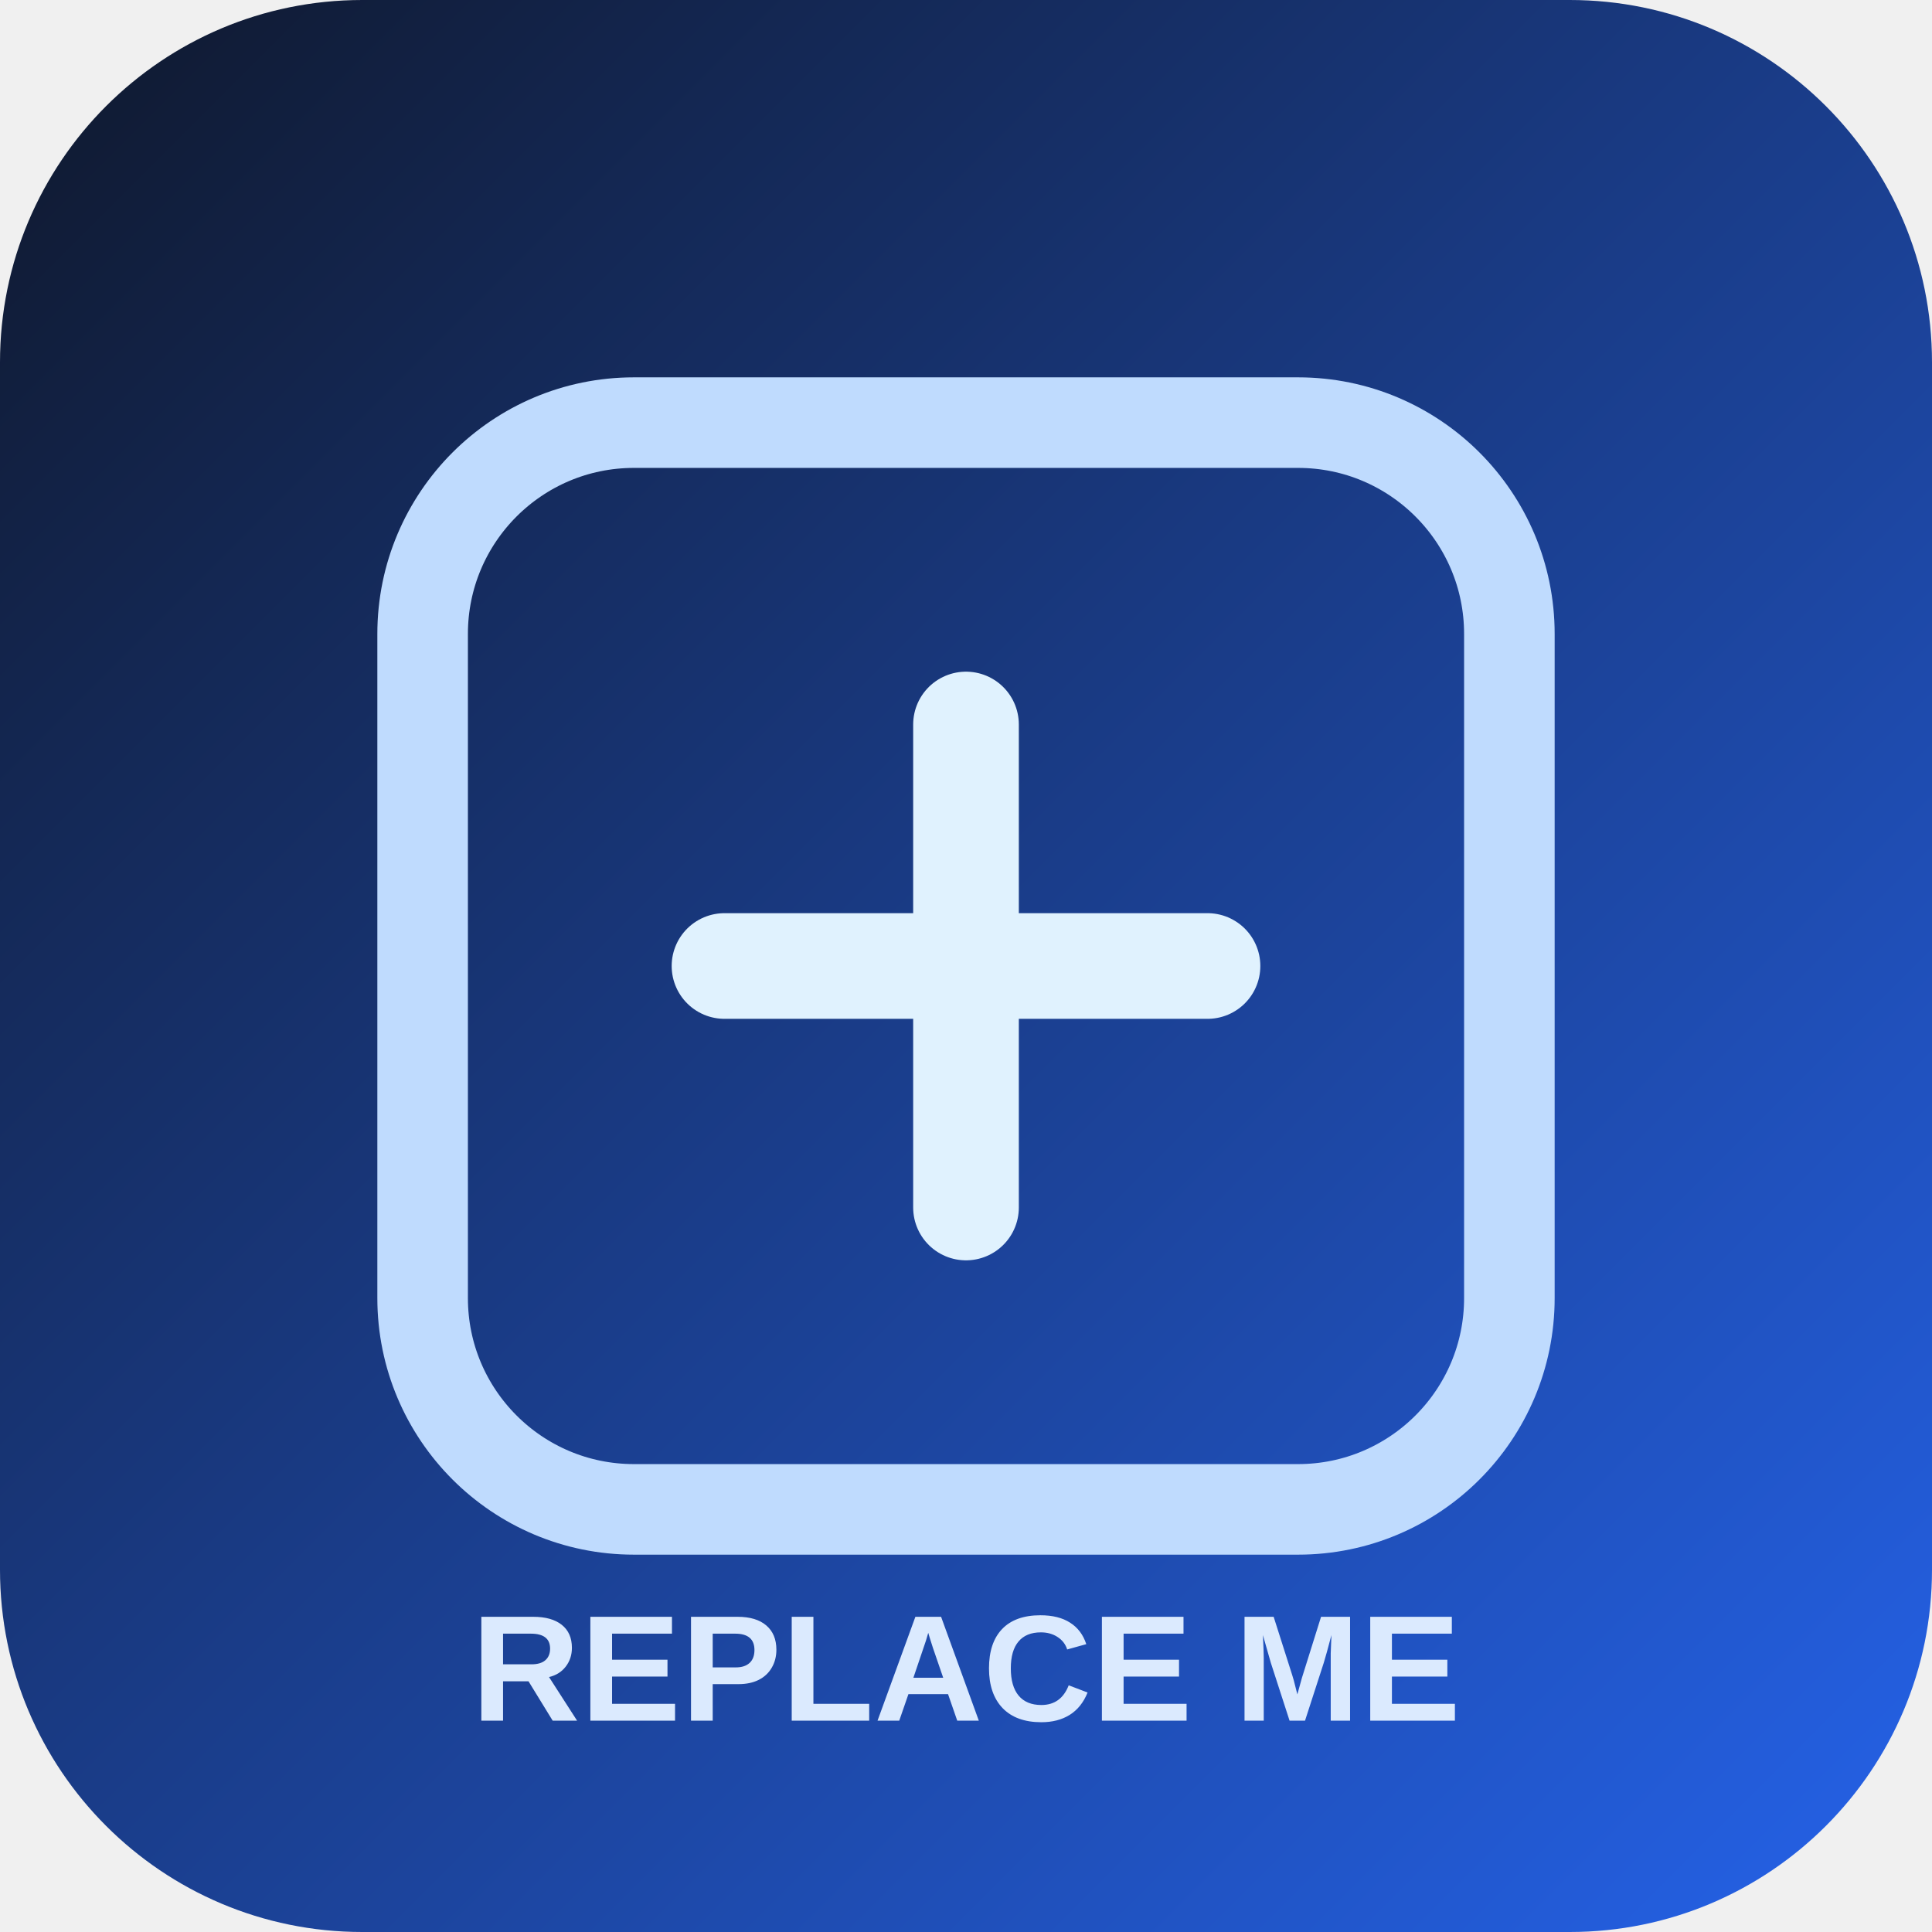
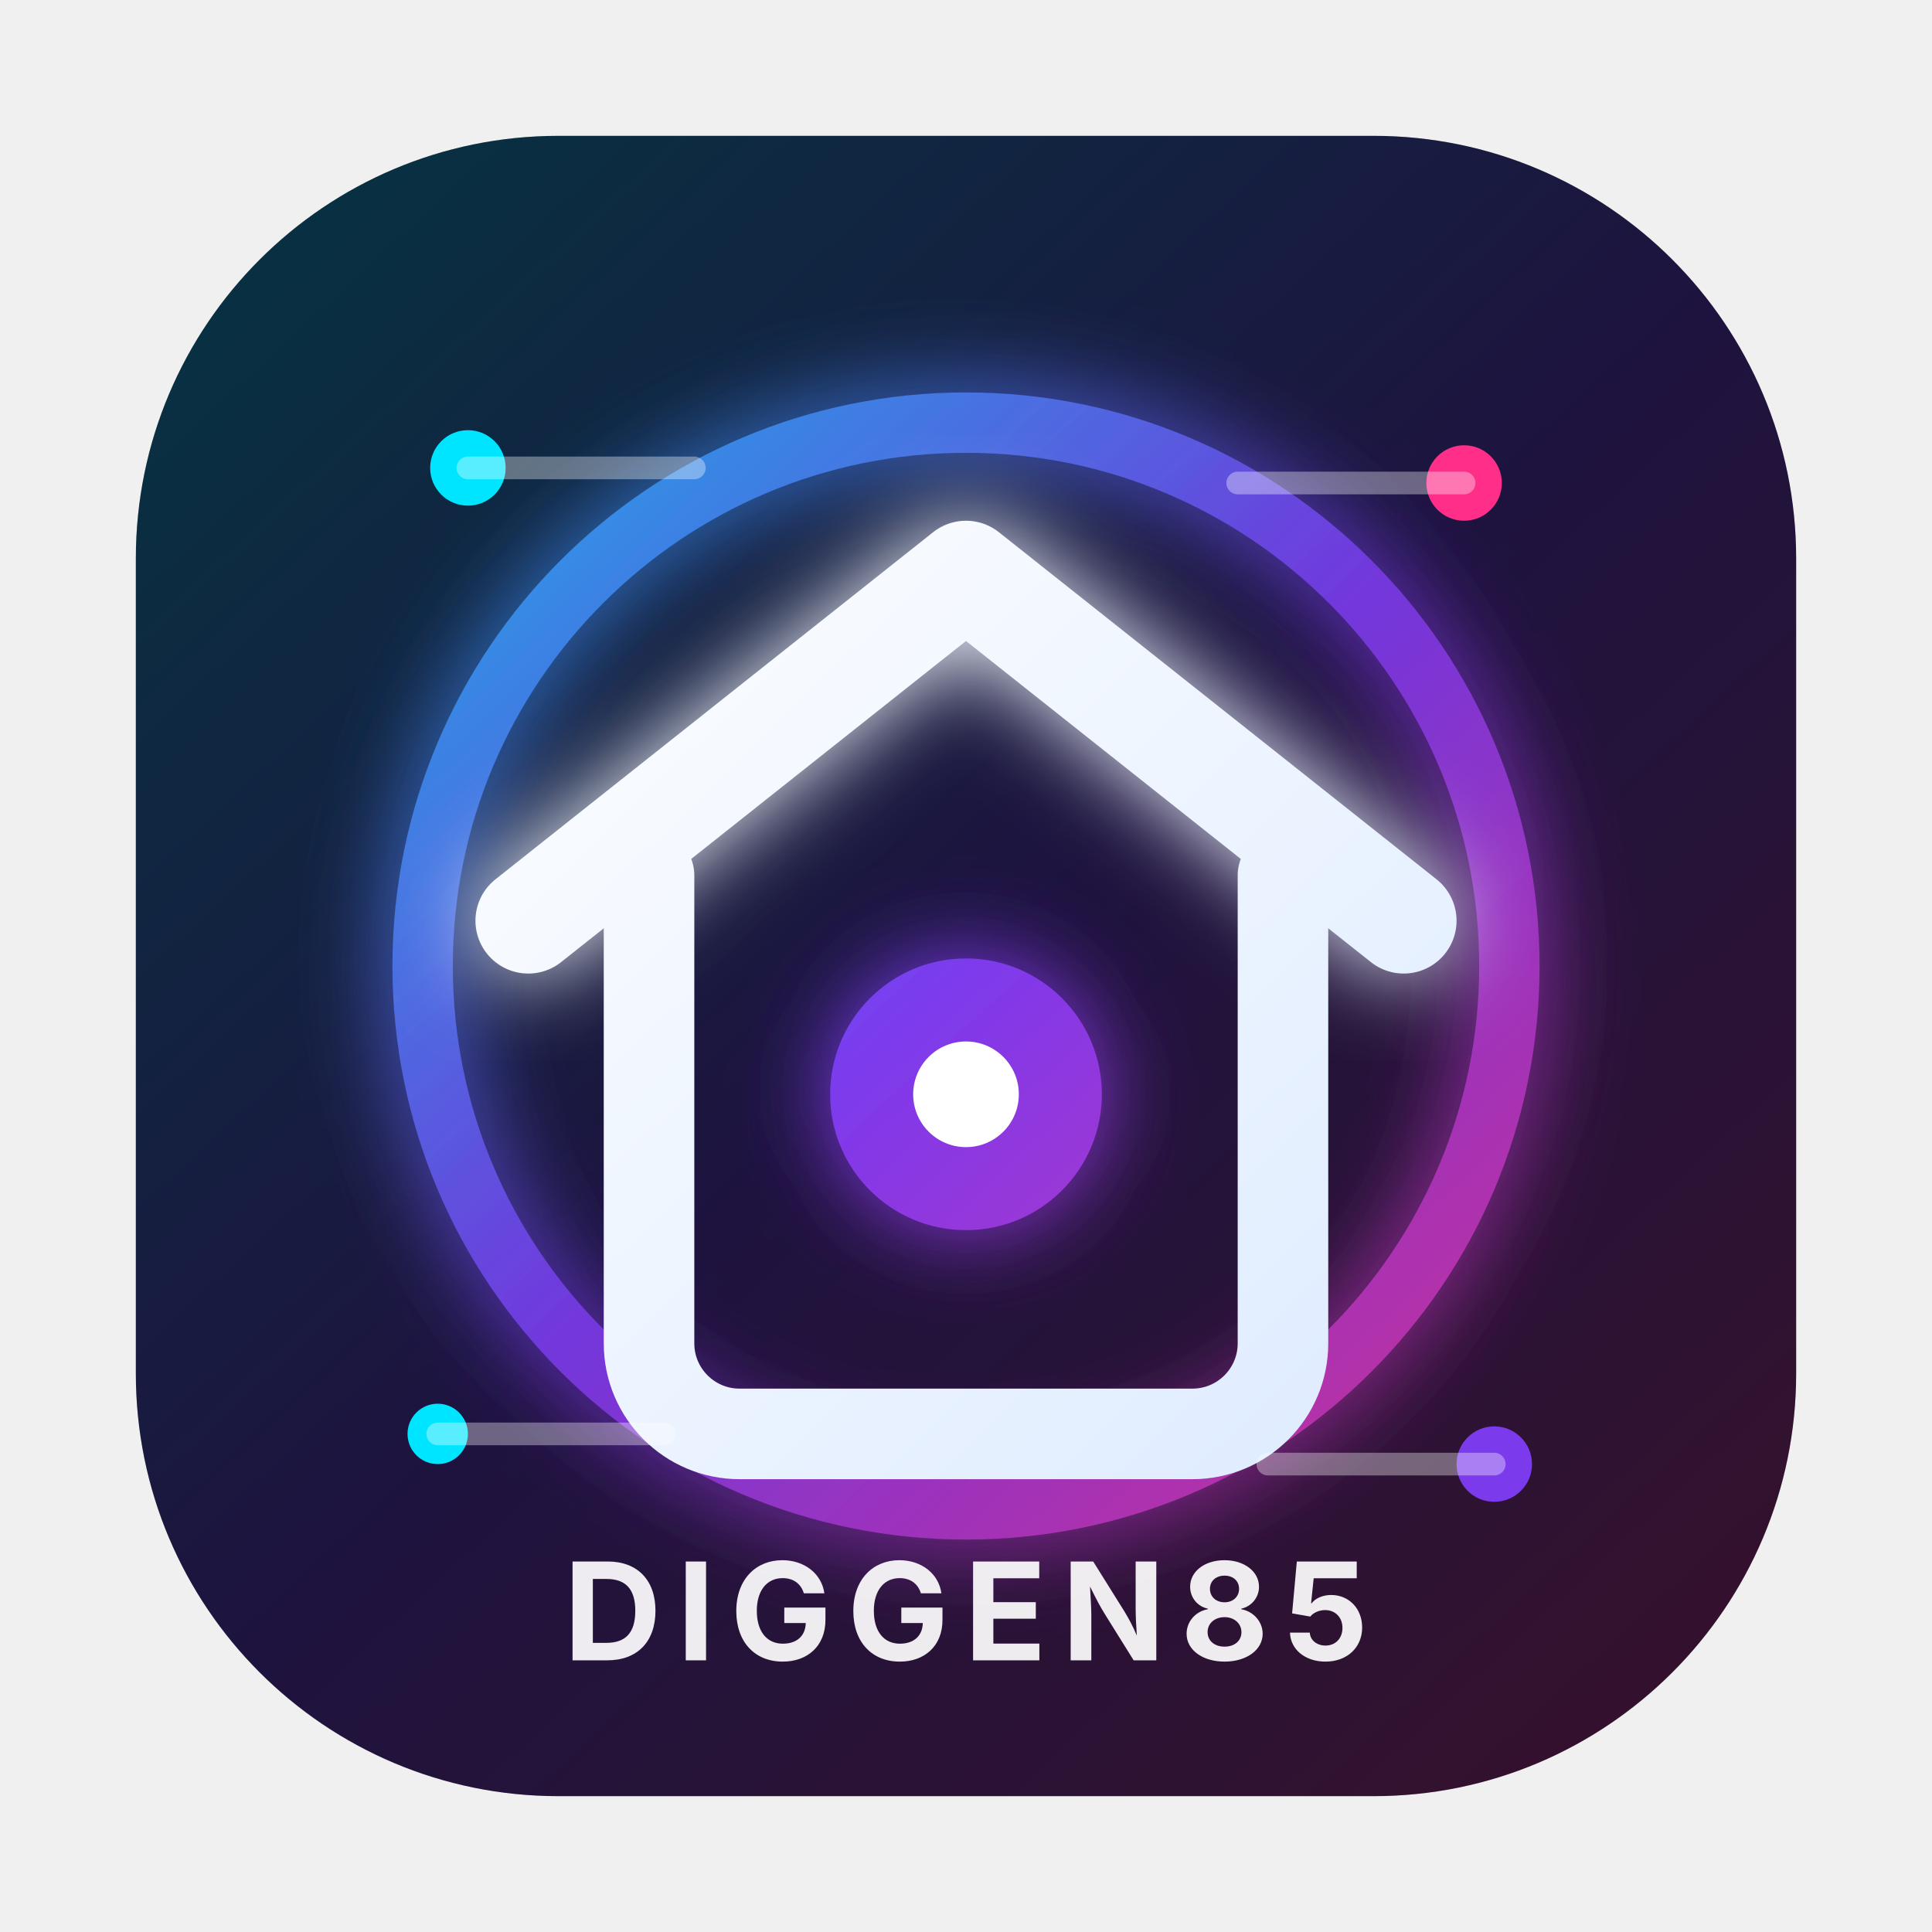
- <svg xmlns="http://www.w3.org/2000/svg" viewBox="0 0 256 256" role="img" aria-labelledby="title desc">
+ <svg xmlns="http://www.w3.org/2000/svg" width="256" height="256" viewBox="0 0 256 256" fill="none">
  <defs>
-     <linearGradient id="bg" x1="0%" x2="100%" y1="0%" y2="100%">
-       <stop offset="0%" stop-color="#0f172a" />
-       <stop offset="100%" stop-color="#2563eb" />
+     <linearGradient id="bg" x1="32" y1="24" x2="224" y2="232" gradientUnits="userSpaceOnUse">
+       <stop stop-color="#00E5FF" />
+       <stop offset="0.5" stop-color="#7C3AED" />
+       <stop offset="1" stop-color="#FF2E88" />
    </linearGradient>
+     <linearGradient id="line" x1="64" y1="62" x2="192" y2="194" gradientUnits="userSpaceOnUse">
+       <stop stop-color="#FFFFFF" />
+       <stop offset="1" stop-color="#DDEBFF" />
+     </linearGradient>
+     <filter id="glow" x="-40%" y="-40%" width="180%" height="180%">
+       <feGaussianBlur stdDeviation="6" result="blur" />
+       <feMerge>
+         <feMergeNode in="blur" />
+         <feMergeNode in="SourceGraphic" />
+       </feMerge>
+     </filter>
  </defs>
-   <rect width="256" height="256" rx="48" fill="url(#bg)" />
-   <path d="M56 84c0-15.464 12.536-28 28-28h88c15.464 0 28 12.536 28 28v88c0 15.464-12.536 28-28 28H84c-15.464 0-28-12.536-28-28z" fill="none" stroke="#bfdbfe" stroke-width="12" />
-   <path d="M96 128h64" stroke="#e0f2fe" stroke-linecap="round" stroke-width="14" />
-   <path d="M128 96v64" stroke="#e0f2fe" stroke-linecap="round" stroke-width="14" />
-   <text x="128" y="228" fill="#dbeafe" font-family="Arial, sans-serif" font-size="20" font-weight="700" text-anchor="middle">REPLACE ME</text>
+   <rect x="18" y="18" width="220" height="220" rx="56" fill="#080B18" />
+   <rect x="18" y="18" width="220" height="220" rx="56" fill="url(#bg)" opacity="0.18" />
+   <circle cx="128" cy="128" r="72" stroke="url(#bg)" stroke-width="8" opacity="0.9" filter="url(#glow)" />
+   <path d="M70 122L128 76L186 122" stroke="url(#line)" stroke-width="14" stroke-linecap="round" stroke-linejoin="round" filter="url(#glow)" />
+   <path d="M86 116V178C86 184.627 91.373 190 98 190H158C164.627 190 170 184.627 170 178V116" stroke="url(#line)" stroke-width="12" stroke-linecap="round" stroke-linejoin="round" />
+   <circle cx="128" cy="145" r="18" fill="url(#bg)" filter="url(#glow)" />
+   <circle cx="128" cy="145" r="7" fill="white" />
+   <circle cx="62" cy="62" r="5" fill="#00E5FF" />
+   <circle cx="194" cy="64" r="5" fill="#FF2E88" />
+   <circle cx="198" cy="194" r="5" fill="#7C3AED" />
+   <circle cx="58" cy="190" r="4" fill="#00E5FF" />
+   <path d="M62 62H92" stroke="white" stroke-width="3" stroke-linecap="round" opacity="0.35" />
+   <path d="M194 64H164" stroke="white" stroke-width="3" stroke-linecap="round" opacity="0.35" />
+   <path d="M198 194H168" stroke="white" stroke-width="3" stroke-linecap="round" opacity="0.35" />
+   <path d="M58 190H88" stroke="white" stroke-width="3" stroke-linecap="round" opacity="0.35" />
+   <text x="128" y="220" text-anchor="middle" font-family="Inter, Segoe UI, Arial, sans-serif" font-size="18" font-weight="700" letter-spacing="2" fill="white" opacity="0.92">
+     DIGGEN85
+   </text>
</svg>
